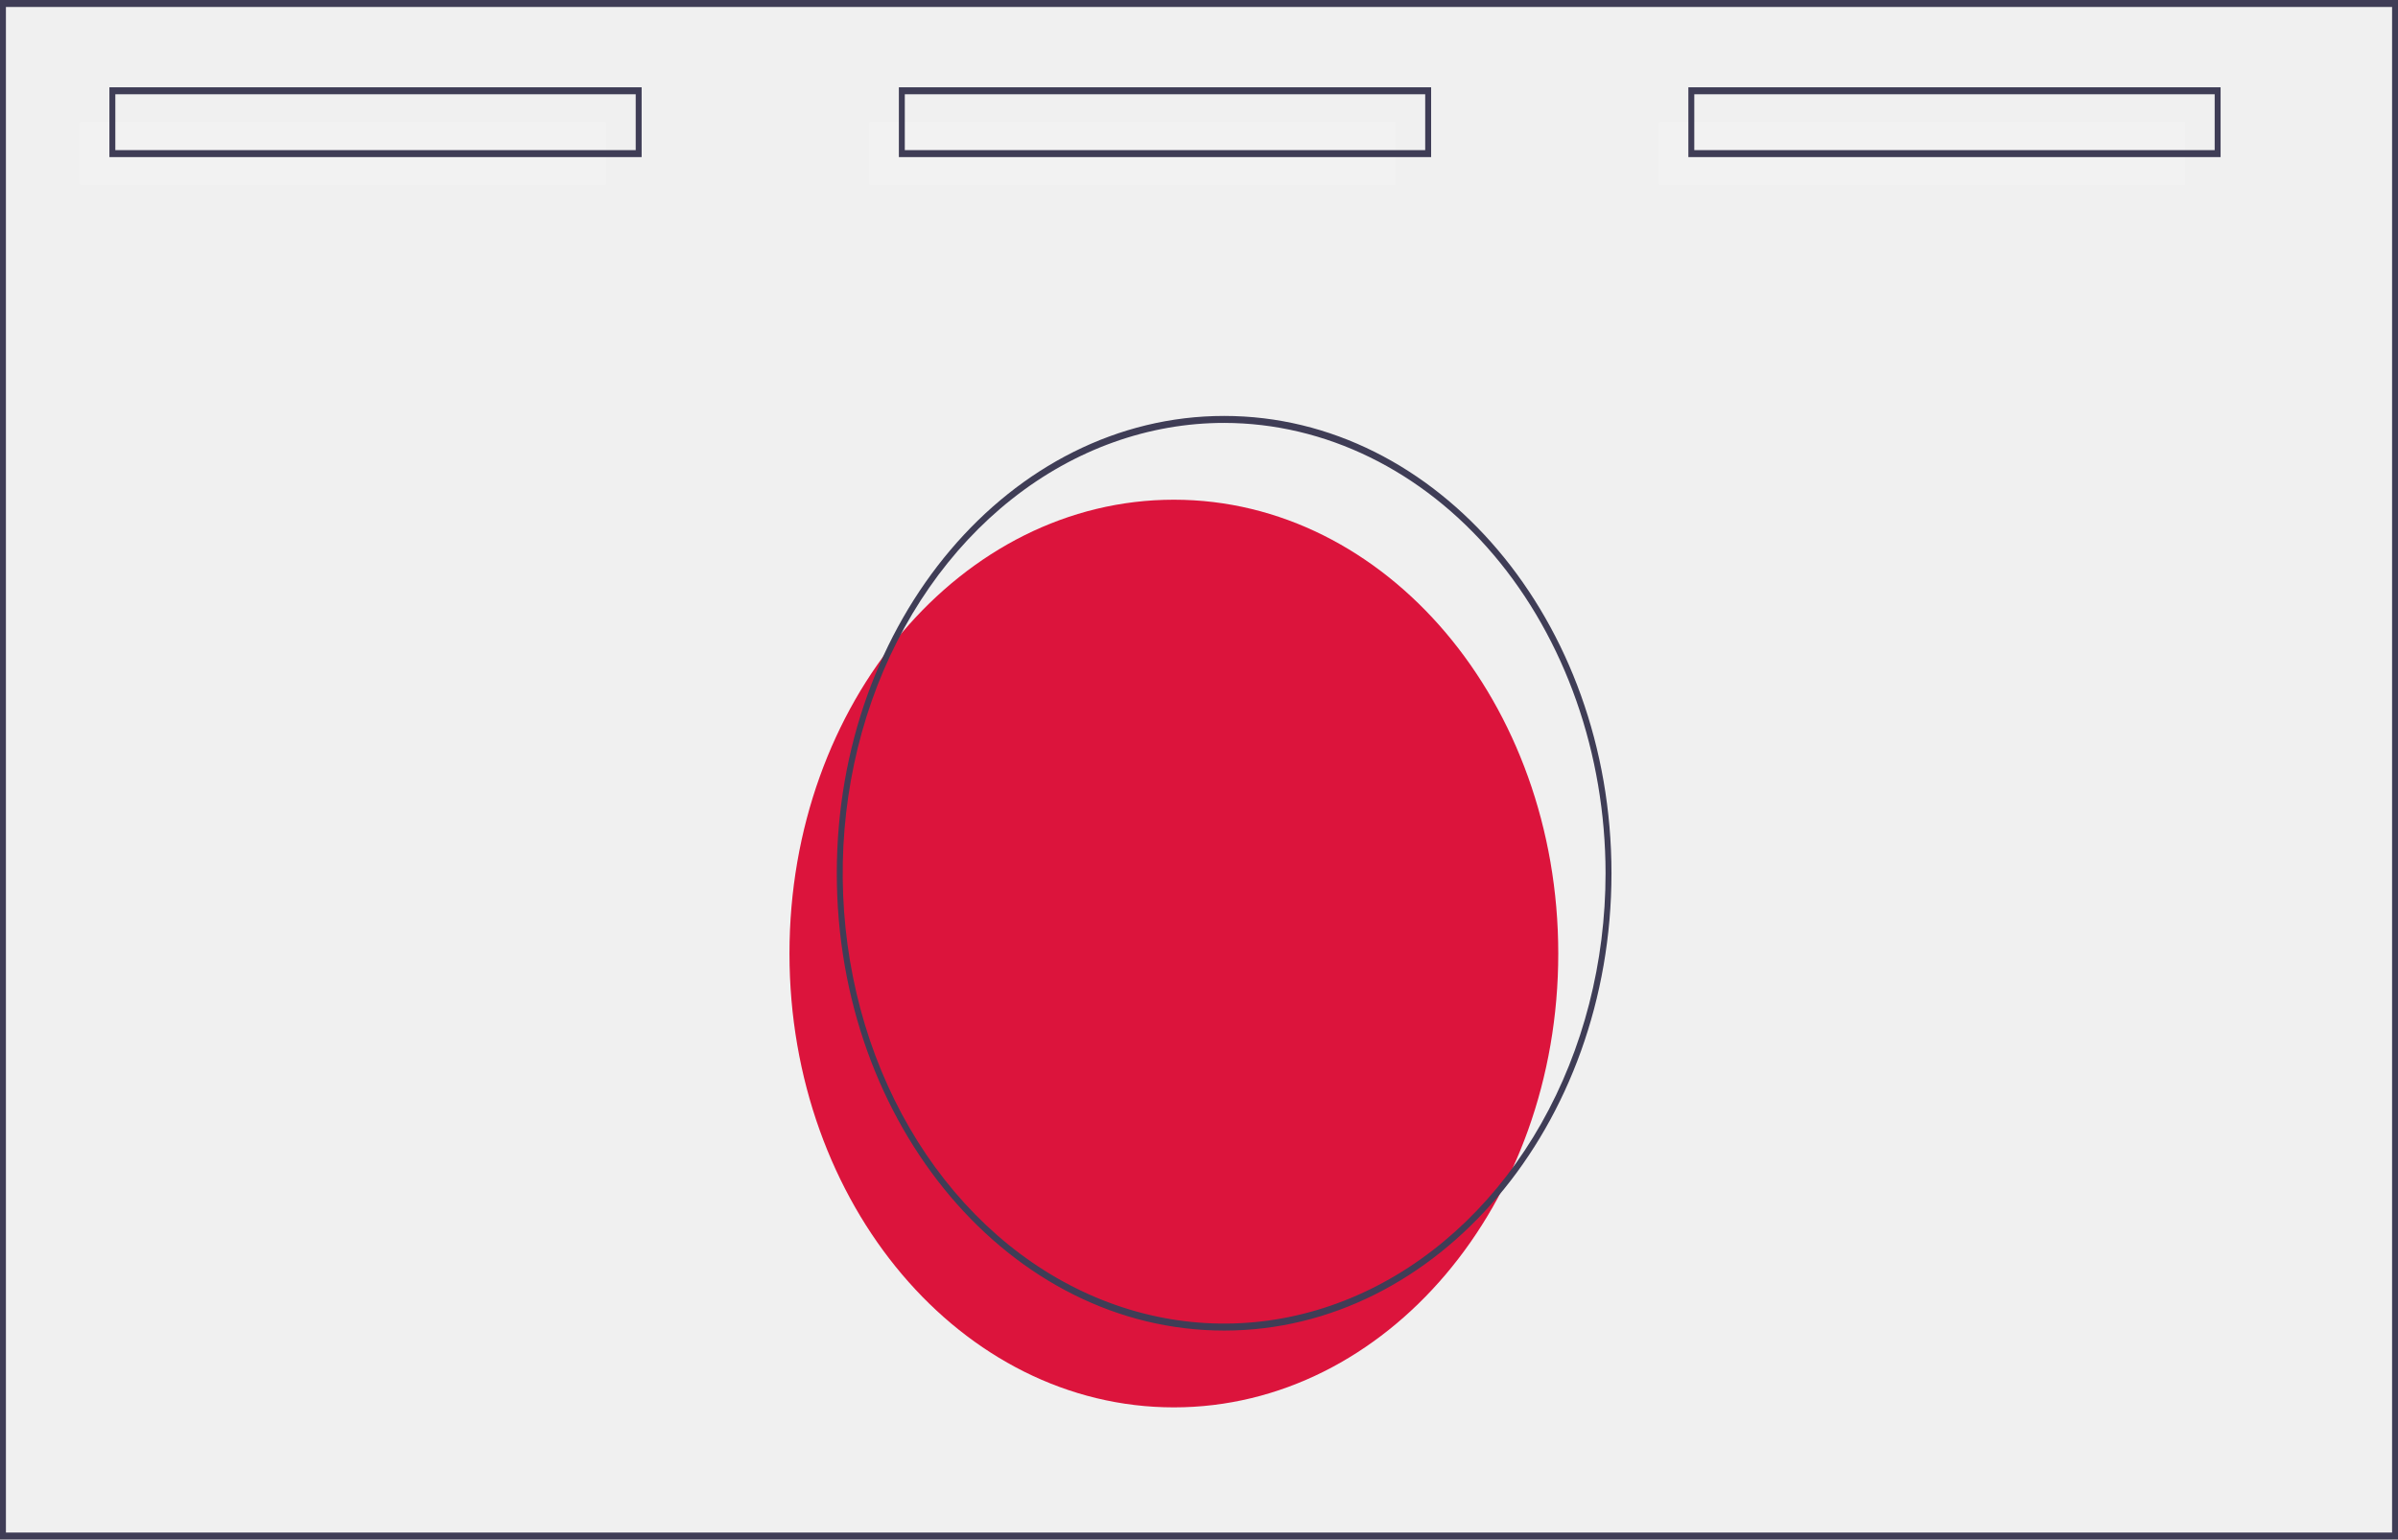
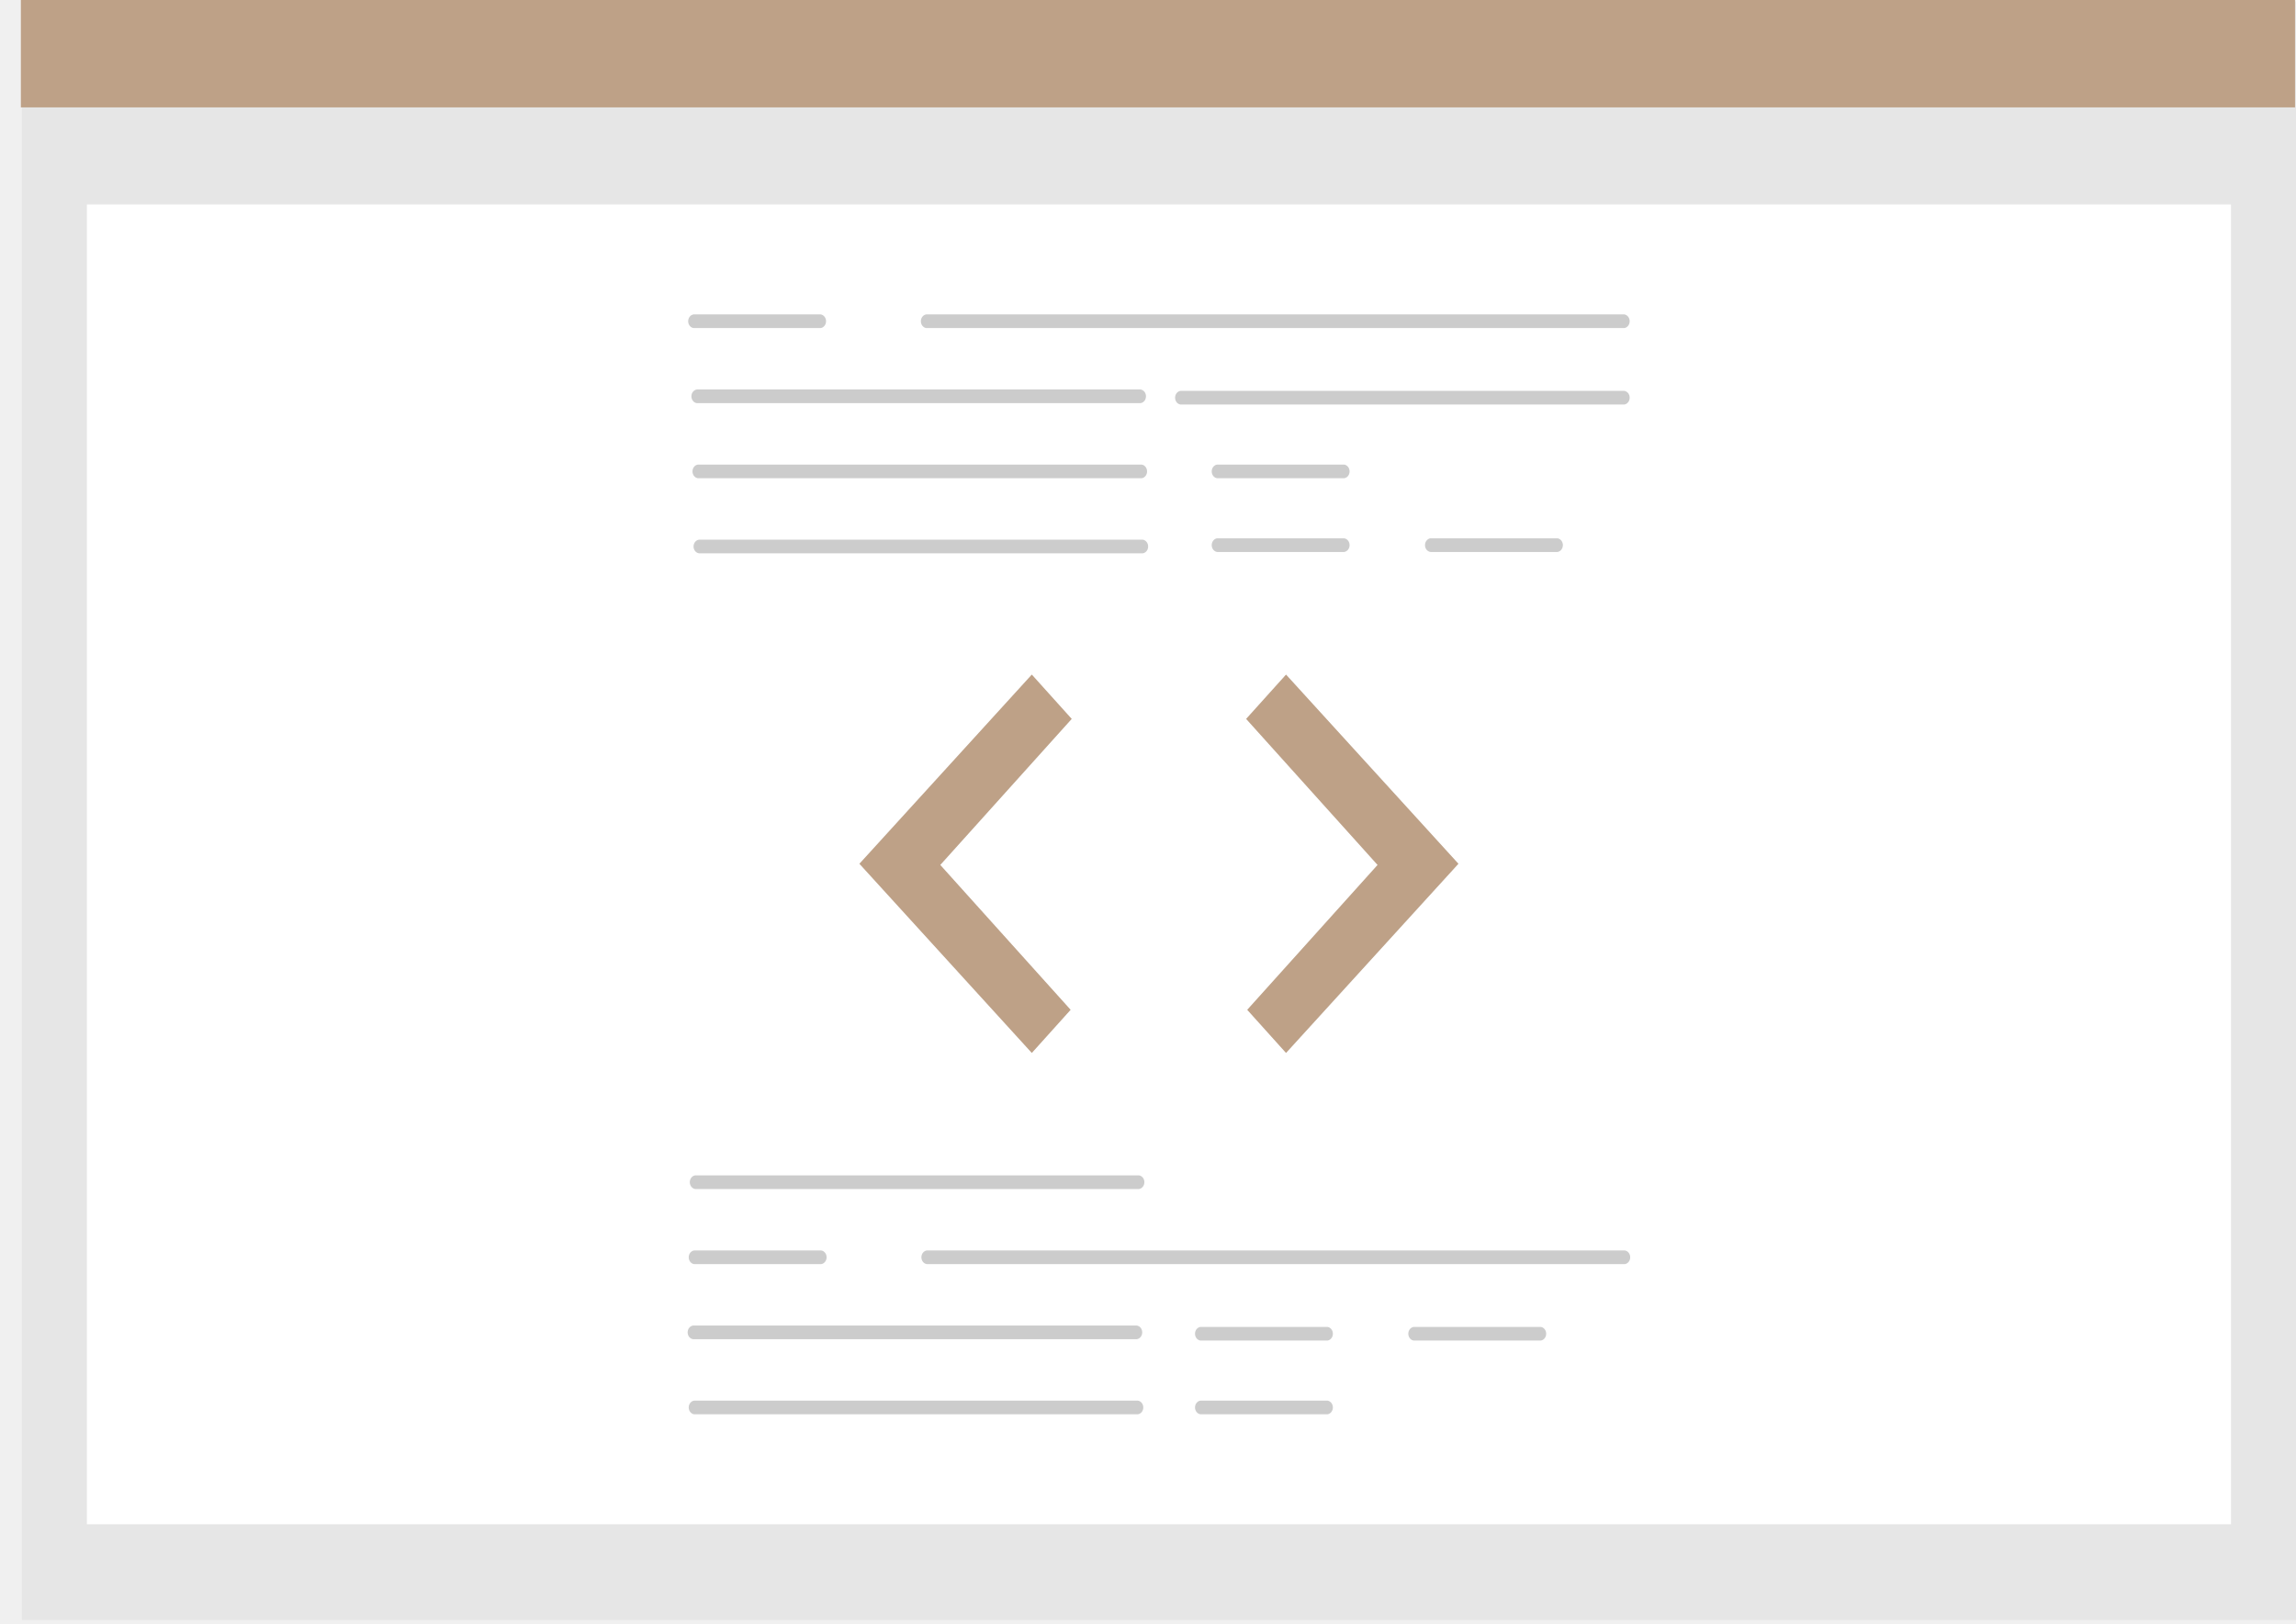
- <svg xmlns="http://www.w3.org/2000/svg" width="109" height="70" viewBox="0 0 109 70" fill="none">
-   <g id="Group 10">
-     <path id="Vector" d="M53.358 63.991C63.007 63.991 70.83 54.753 70.83 43.356C70.83 31.96 63.007 22.721 53.358 22.721C43.708 22.721 35.885 31.96 35.885 43.356C35.885 54.753 43.708 63.991 53.358 63.991Z" fill="#DC143C" />
-     <path id="Vector_2" d="M55.642 60.499C45.934 60.499 38.036 51.171 38.036 39.706C38.036 28.24 45.934 18.912 55.642 18.912C65.351 18.912 73.249 28.24 73.249 39.706C73.249 51.171 65.351 60.499 55.642 60.499ZM55.642 19.229C52.213 19.229 48.861 20.43 46.01 22.68C43.159 24.93 40.937 28.128 39.624 31.87C38.312 35.611 37.969 39.728 38.638 43.7C39.307 47.672 40.958 51.321 43.383 54.184C45.807 57.048 48.897 58.998 52.26 59.788C55.623 60.578 59.109 60.173 62.277 58.623C65.445 57.073 68.153 54.449 70.058 51.081C71.963 47.714 72.98 43.755 72.98 39.706C72.975 34.277 71.147 29.072 67.896 25.233C64.646 21.395 60.239 19.235 55.642 19.229V19.229Z" fill="#3F3D56" />
-     <path id="Vector_3" d="M109 70H0V0H109V70ZM0.269 69.683H108.731V0.317H0.269V69.683Z" fill="#3F3D56" />
-     <path id="Vector_4" d="M27.552 5.556H3.629V8.413H27.552V5.556Z" fill="#F2F2F2" />
-     <path id="Vector_5" d="M63.438 5.556H39.514V8.413H63.438V5.556Z" fill="#F2F2F2" />
-     <path id="Vector_6" d="M99.323 5.556H75.4V8.413H99.323V5.556Z" fill="#F2F2F2" />
-     <path id="Vector_7" d="M29.165 7.143H4.973V3.969H29.165V7.143ZM5.242 6.826H28.896V4.286H5.242V6.826Z" fill="#3F3D56" />
-     <path id="Vector_8" d="M65.051 7.143H40.858V3.969H65.051V7.143ZM41.127 6.826H64.782V4.286H41.127V6.826Z" fill="#3F3D56" />
-     <path id="Vector_9" d="M100.936 7.143H76.744V3.969H100.936V7.143ZM77.013 6.826H100.667V4.286H77.013V6.826Z" fill="#3F3D56" />
+ <svg xmlns="http://www.w3.org/2000/svg" width="99" height="70" viewBox="0 0 99 70" fill="none">
+   <g id="designLogo">
+     <path id="Vector" d="M99 0.062H0.942V69.84H99V0.062Z" fill="#E6E6E6" />
+     <path id="Vector_2" d="M96.196 8.814H3.746V65.712H96.196V8.814Z" fill="white" />
+     <path id="Vector_3" d="M98.958 0H0.9V4.629H98.958V0Z" fill="#BEA187" />
+     <path id="Vector_4" d="M70.037 14.143H39.938C39.874 14.134 39.815 14.099 39.772 14.044C39.729 13.99 39.706 13.921 39.706 13.849C39.706 13.777 39.729 13.707 39.772 13.653C39.815 13.599 39.874 13.564 39.938 13.554H70.037C70.101 13.564 70.16 13.599 70.203 13.653C70.246 13.707 70.269 13.777 70.269 13.849C70.269 13.921 70.246 13.99 70.203 14.044C70.16 14.099 70.101 14.134 70.037 14.143Z" fill="#CCCCCC" />
+     <path id="Vector_5" d="M49.181 17.38H30.044C29.98 17.371 29.921 17.336 29.878 17.282C29.836 17.227 29.812 17.158 29.812 17.086C29.812 17.014 29.836 16.944 29.878 16.89C29.921 16.836 29.98 16.801 30.044 16.791H49.181C49.245 16.801 49.304 16.836 49.347 16.89C49.39 16.944 49.413 17.014 49.413 17.086C49.413 17.158 49.39 17.227 49.347 17.282C49.304 17.336 49.245 17.371 49.181 17.38Z" fill="#CCCCCC" />
+     <path id="Vector_6" d="M70.037 17.439H50.9C50.836 17.43 50.777 17.395 50.734 17.341C50.691 17.286 50.668 17.217 50.668 17.145C50.668 17.073 50.691 17.003 50.734 16.949C50.777 16.895 50.836 16.86 50.9 16.851H70.037C70.101 16.86 70.16 16.895 70.203 16.949C70.246 17.003 70.269 17.073 70.269 17.145C70.269 17.217 70.246 17.286 70.203 17.341C70.16 17.395 70.101 17.43 70.037 17.439H70.037Z" fill="#CCCCCC" />
+     <path id="Vector_7" d="M49.228 20.617H30.091C30.027 20.608 29.968 20.573 29.925 20.519C29.882 20.465 29.859 20.395 29.859 20.323C29.859 20.251 29.882 20.181 29.925 20.127C29.968 20.073 30.027 20.038 30.091 20.029H49.228C49.292 20.038 49.351 20.073 49.394 20.127C49.437 20.181 49.46 20.251 49.46 20.323C49.46 20.395 49.437 20.465 49.394 20.519C49.351 20.573 49.292 20.608 49.228 20.617Z" fill="#CCCCCC" />
+     <path id="Vector_8" d="M49.274 23.854H30.137C30.073 23.845 30.014 23.81 29.971 23.756C29.929 23.702 29.905 23.632 29.905 23.56C29.905 23.488 29.929 23.419 29.971 23.364C30.014 23.31 30.073 23.275 30.137 23.266H49.274C49.338 23.275 49.397 23.31 49.44 23.364C49.483 23.419 49.506 23.488 49.506 23.56C49.506 23.632 49.483 23.702 49.44 23.756C49.397 23.81 49.338 23.845 49.274 23.854Z" fill="#CCCCCC" />
+     <path id="Vector_9" d="M57.96 20.617H52.479C52.415 20.608 52.356 20.573 52.313 20.519C52.27 20.465 52.247 20.395 52.247 20.323C52.247 20.251 52.27 20.181 52.313 20.127C52.356 20.073 52.415 20.038 52.479 20.029H57.96C58.024 20.038 58.083 20.073 58.126 20.127C58.169 20.181 58.192 20.251 58.192 20.323C58.192 20.395 58.169 20.465 58.126 20.519C58.083 20.573 58.024 20.608 57.96 20.617Z" fill="#CCCCCC" />
+     <path id="Vector_10" d="M57.96 23.796H52.479C52.415 23.786 52.356 23.751 52.313 23.697C52.27 23.643 52.247 23.573 52.247 23.501C52.247 23.429 52.27 23.36 52.313 23.306C52.356 23.252 52.415 23.216 52.479 23.207H57.96C58.024 23.216 58.083 23.252 58.126 23.306C58.169 23.36 58.192 23.429 58.192 23.501C58.192 23.573 58.169 23.643 58.126 23.697C58.083 23.751 58.024 23.786 57.96 23.796Z" fill="#CCCCCC" />
+     <path id="Vector_11" d="M67.157 23.796H61.676C61.612 23.786 61.553 23.751 61.51 23.697C61.467 23.643 61.444 23.573 61.444 23.501C61.444 23.429 61.467 23.36 61.51 23.306C61.553 23.252 61.612 23.216 61.676 23.207H67.157C67.221 23.216 67.28 23.252 67.323 23.306C67.366 23.36 67.389 23.429 67.389 23.501C67.389 23.573 67.366 23.643 67.323 23.697C67.28 23.751 67.221 23.786 67.157 23.796Z" fill="#CCCCCC" />
+     <path id="Vector_12" d="M35.386 14.143H29.905C29.841 14.134 29.782 14.099 29.739 14.044C29.696 13.99 29.673 13.921 29.673 13.849C29.673 13.777 29.696 13.707 29.739 13.653C29.782 13.599 29.841 13.564 29.905 13.554H35.386C35.45 13.564 35.509 13.599 35.552 13.653C35.595 13.707 35.618 13.777 35.618 13.849C35.618 13.921 35.595 13.99 35.552 14.044C35.509 14.099 35.45 14.134 35.386 14.143Z" fill="#CCCCCC" />
+     <path id="Vector_13" d="M49.112 51.26H29.975C29.911 51.251 29.852 51.215 29.809 51.161C29.766 51.107 29.743 51.038 29.743 50.966C29.743 50.894 29.766 50.824 29.809 50.77C29.852 50.716 29.911 50.681 29.975 50.671H49.112C49.176 50.681 49.235 50.716 49.278 50.77C49.32 50.824 49.344 50.894 49.344 50.966C49.344 51.038 49.32 51.107 49.278 51.161C49.235 51.215 49.176 51.251 49.112 51.26H49.112Z" fill="#CCCCCC" />
+     <path id="Vector_14" d="M49.019 57.734H29.882C29.818 57.725 29.759 57.69 29.716 57.636C29.673 57.582 29.65 57.512 29.65 57.44C29.65 57.368 29.673 57.298 29.716 57.244C29.759 57.19 29.818 57.155 29.882 57.146H49.019C49.083 57.155 49.142 57.19 49.185 57.244C49.227 57.298 49.251 57.368 49.251 57.44C49.251 57.512 49.227 57.582 49.185 57.636C49.142 57.69 49.083 57.725 49.019 57.734H49.019Z" fill="#CCCCCC" />
+     <path id="Vector_15" d="M49.065 60.972H29.928C29.864 60.962 29.805 60.927 29.762 60.873C29.72 60.819 29.696 60.749 29.696 60.677C29.696 60.605 29.72 60.536 29.762 60.482C29.805 60.428 29.864 60.392 29.928 60.383H49.065C49.13 60.392 49.188 60.428 49.231 60.482C49.274 60.536 49.297 60.605 49.297 60.677C49.297 60.749 49.274 60.819 49.231 60.873C49.188 60.927 49.13 60.962 49.065 60.972H49.065Z" fill="#CCCCCC" />
+     <path id="Vector_16" d="M57.24 57.793H51.759C51.695 57.784 51.636 57.749 51.593 57.695C51.55 57.64 51.527 57.571 51.527 57.499C51.527 57.427 51.55 57.357 51.593 57.303C51.636 57.249 51.695 57.214 51.759 57.205H57.24C57.304 57.214 57.363 57.249 57.406 57.303C57.449 57.357 57.472 57.427 57.472 57.499C57.472 57.571 57.449 57.64 57.406 57.695C57.363 57.749 57.304 57.784 57.24 57.793Z" fill="#CCCCCC" />
+     <path id="Vector_17" d="M57.24 60.972H51.759C51.695 60.962 51.636 60.927 51.593 60.873C51.55 60.819 51.527 60.749 51.527 60.677C51.527 60.605 51.55 60.536 51.593 60.482C51.636 60.428 51.695 60.392 51.759 60.383H57.24C57.304 60.392 57.363 60.428 57.406 60.482C57.449 60.536 57.472 60.605 57.472 60.677C57.472 60.749 57.449 60.819 57.406 60.873C57.363 60.927 57.304 60.962 57.24 60.972Z" fill="#CCCCCC" />
+     <path id="Vector_18" d="M66.437 57.793H60.956C60.892 57.784 60.833 57.749 60.79 57.695C60.747 57.64 60.724 57.571 60.724 57.499C60.724 57.427 60.747 57.357 60.79 57.303C60.833 57.249 60.892 57.214 60.956 57.205H66.437C66.501 57.214 66.56 57.249 66.603 57.303C66.646 57.357 66.669 57.427 66.669 57.499C66.669 57.571 66.646 57.64 66.603 57.695C66.56 57.749 66.501 57.784 66.437 57.793Z" fill="#CCCCCC" />
+     <path id="Vector_19" d="M70.06 54.497H39.961C39.897 54.488 39.838 54.453 39.795 54.399C39.752 54.344 39.729 54.275 39.729 54.203C39.729 54.131 39.752 54.061 39.795 54.007C39.838 53.953 39.897 53.918 39.961 53.909H70.06C70.124 53.918 70.183 53.953 70.226 54.007C70.269 54.061 70.292 54.131 70.292 54.203C70.292 54.275 70.269 54.344 70.226 54.399C70.183 54.453 70.124 54.488 70.06 54.497Z" fill="#CCCCCC" />
+     <path id="Vector_20" d="M35.409 54.497H29.928C29.864 54.488 29.805 54.453 29.762 54.399C29.72 54.344 29.696 54.275 29.696 54.203C29.696 54.131 29.72 54.061 29.762 54.007C29.805 53.953 29.864 53.918 29.928 53.909H35.409C35.474 53.918 35.532 53.953 35.575 54.007C35.618 54.061 35.642 54.131 35.642 54.203C35.642 54.275 35.618 54.344 35.575 54.399C35.532 54.453 35.474 54.488 35.409 54.497Z" fill="#CCCCCC" />
+     <path id="Vector_21" d="M44.49 29.084L37.058 37.238L44.49 45.392L46.162 43.534L40.542 37.289L46.209 30.993L44.49 29.084Z" fill="#E6E6E6" />
+     <path id="Vector_22" d="M55.452 29.084L62.884 37.238L55.452 45.392L53.78 43.534L59.4 37.289L53.733 30.993L55.452 29.084Z" fill="#E6E6E6" />
+     <path id="Vector_23" d="M44.49 29.084L37.058 37.238L44.49 45.392L46.162 43.534L40.542 37.289L46.209 30.993L44.49 29.084Z" fill="#BEA187" />
+     <path id="Vector_24" d="M55.452 29.084L62.884 37.238L55.452 45.392L53.78 43.534L59.4 37.289L53.733 30.993L55.452 29.084Z" fill="#BEA187" />
  </g>
</svg>
